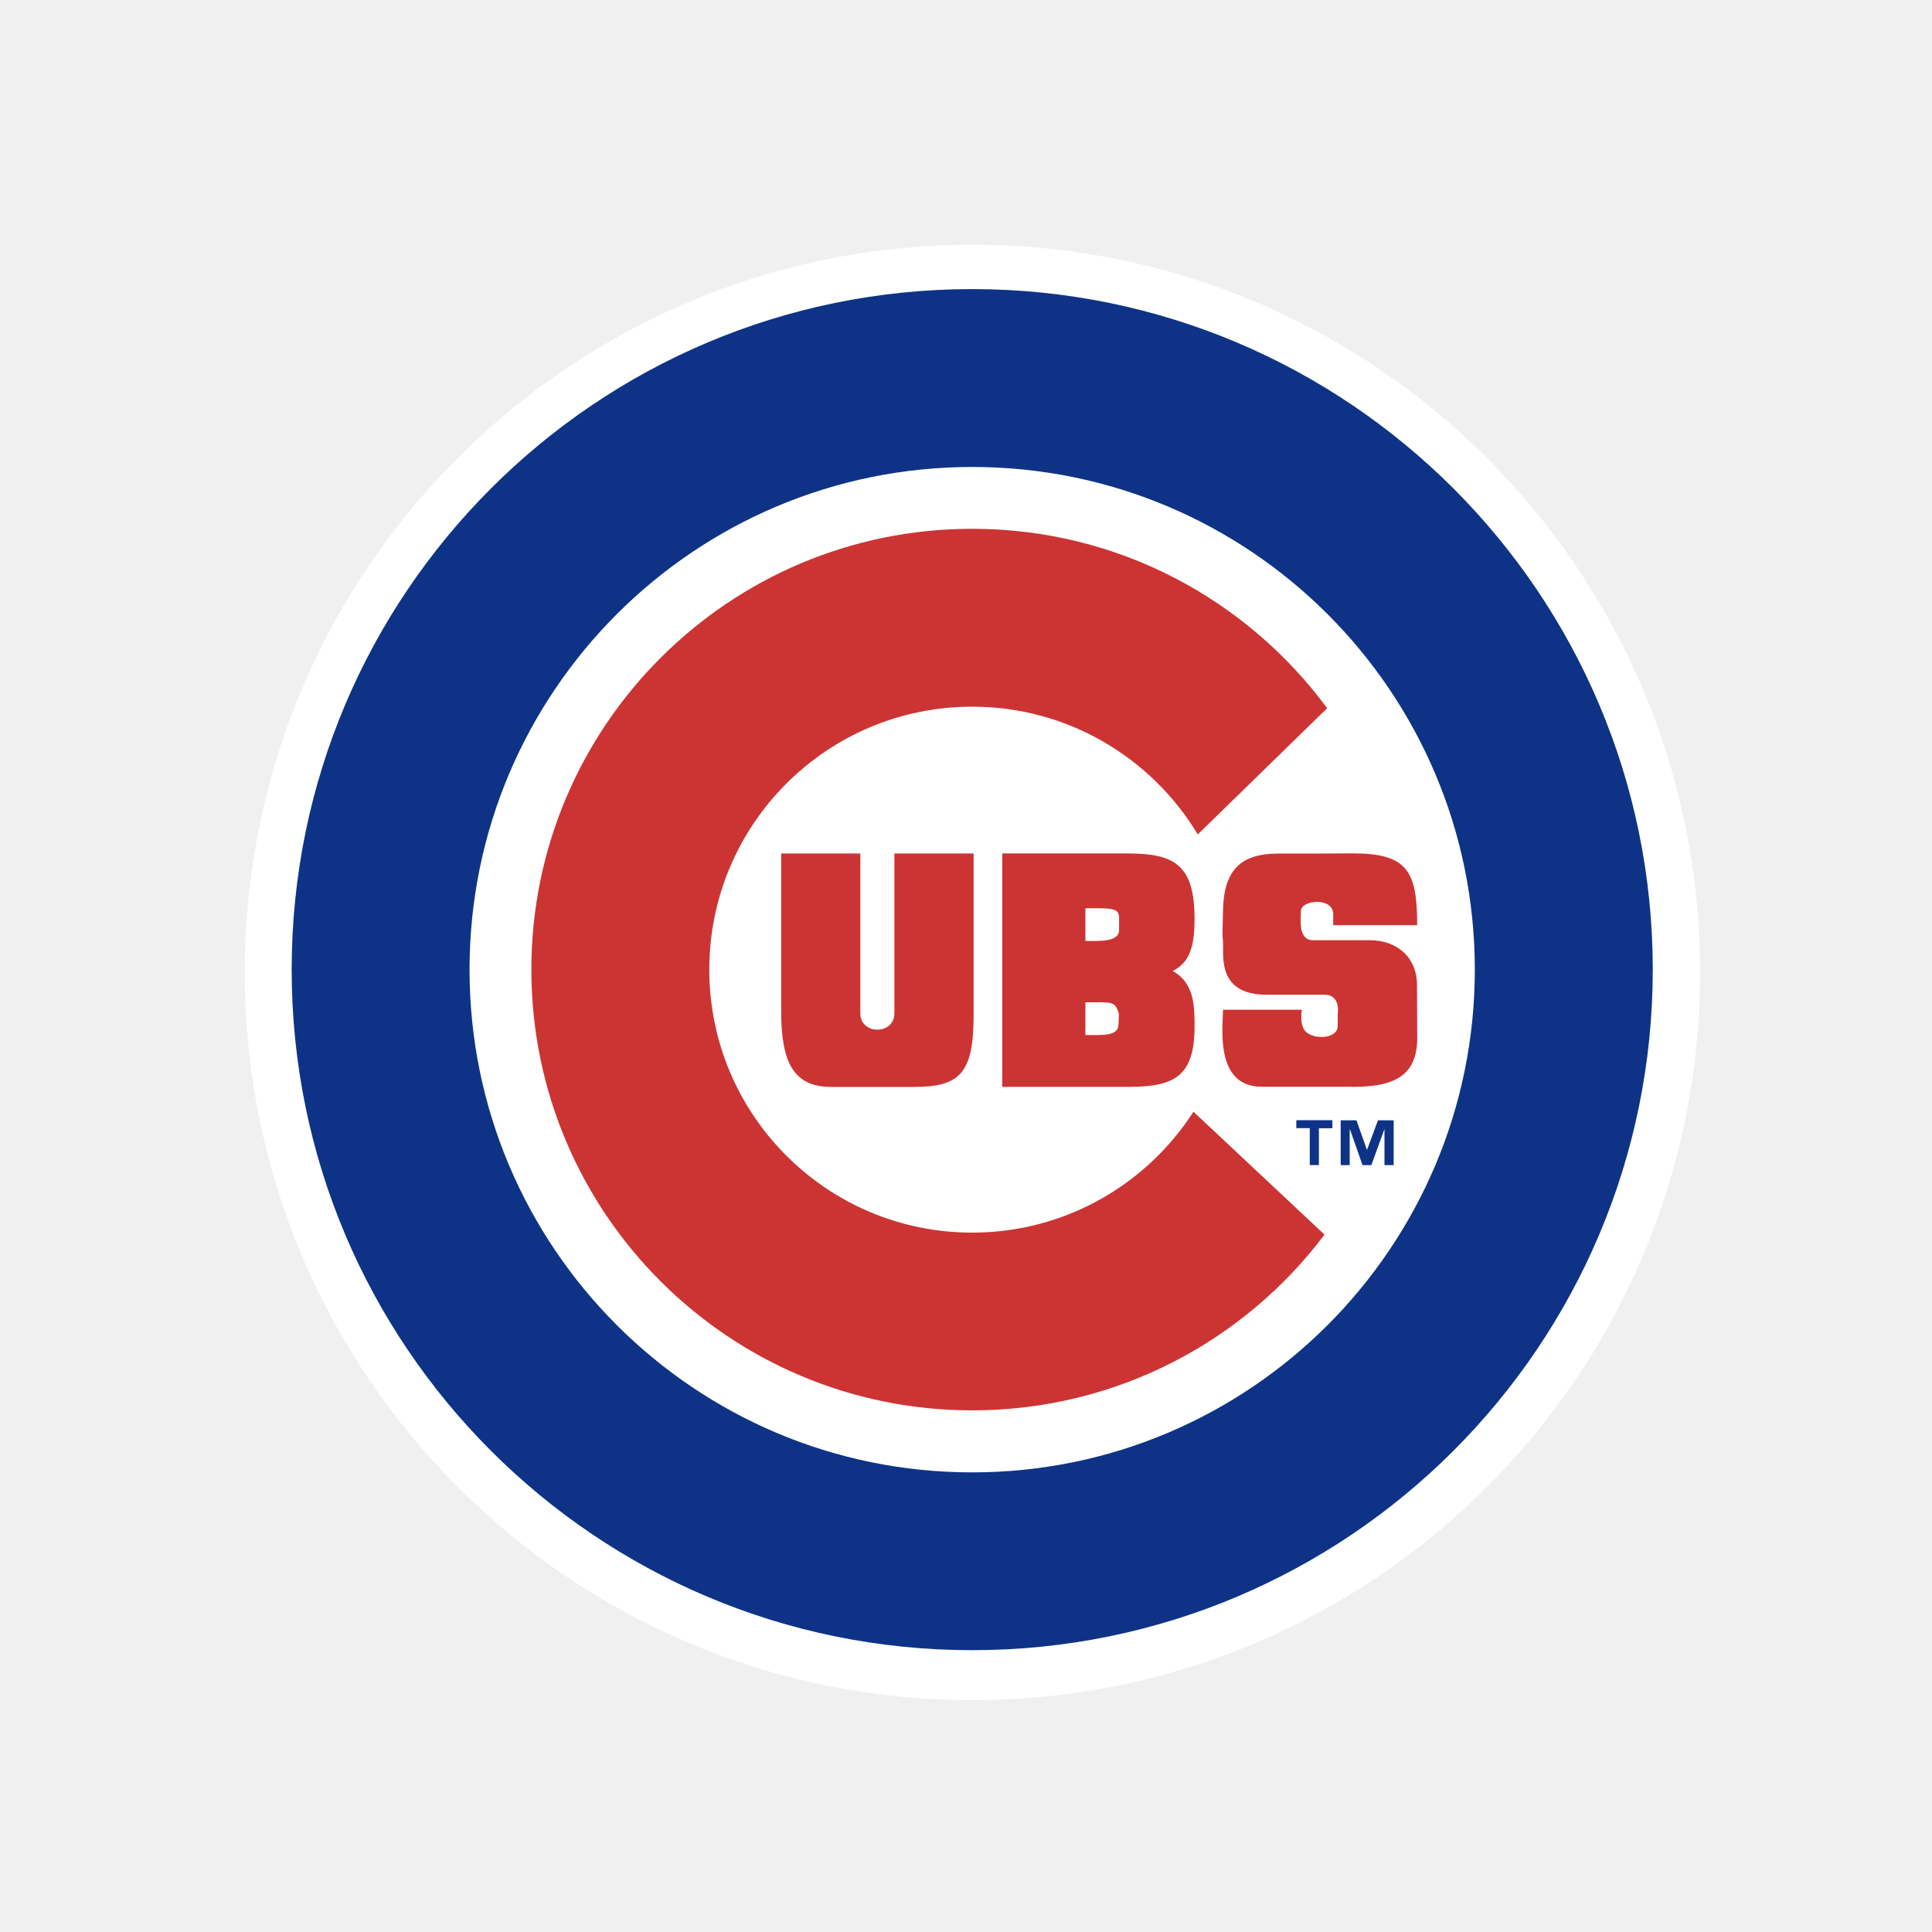
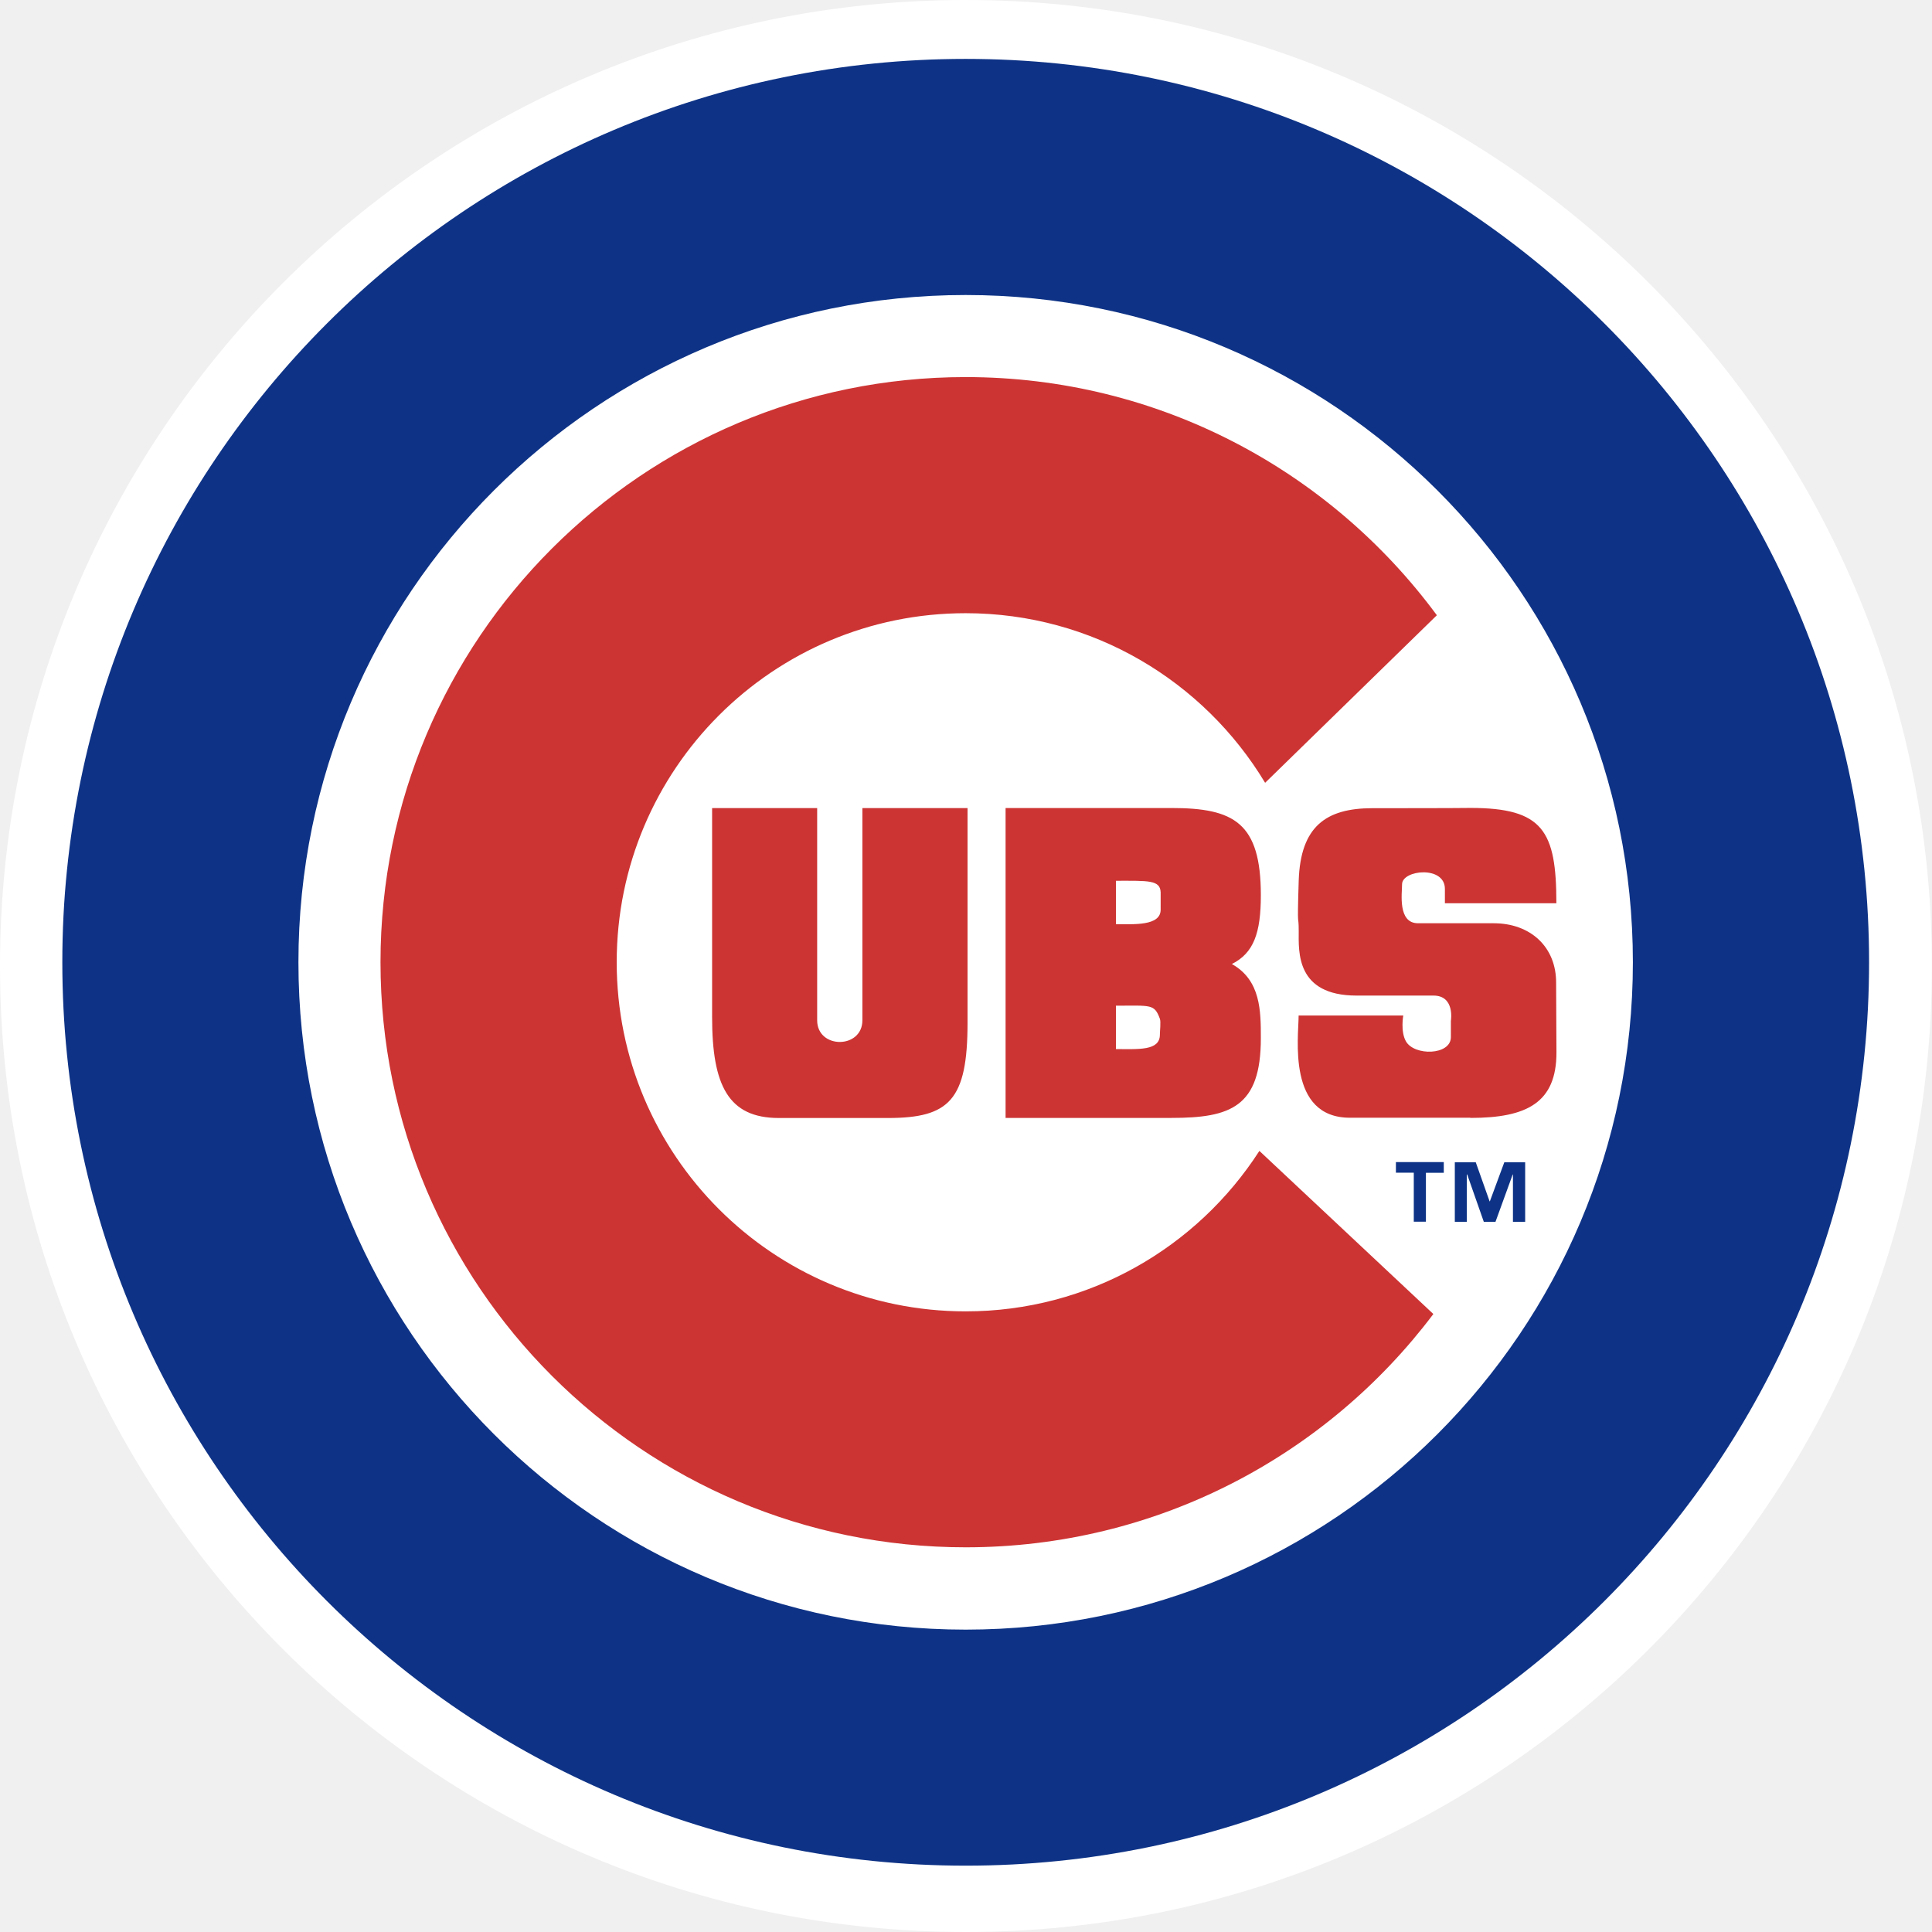
- <svg xmlns="http://www.w3.org/2000/svg" viewBox="0 0 300 300">
+ <svg xmlns="http://www.w3.org/2000/svg" viewBox="38.0 38.0 225.99 226.0">
  <path fill="#fff" d="M38 151C38 88.59 88.59 38 150.98 38s113.01 50.59 113.01 113-50.59 113-113.01 113S38 213.41 38 151" />
  <path fill="#cc3433" d="M209.99 168.75h-14.07c-7.39 0-6.01-9.44-6.01-11.96h12.24s-.34 1.84.3 3c.97 1.76 5.27 1.67 5.27-.47v-1.89s.51-2.97-2.04-2.97h-8.99c-7.13 0-6.77-5.17-6.77-7.51s-.2.42 0-5.94c.21-6.34 3.19-8.47 8.63-8.47 2.26 0 9.5 0 11.46-.03 8.5 0 10.05 2.69 10.05 11.15h-13.04v-1.68c0-2.76-5.01-2.23-5.01-.54 0 1.06-.53 4.56 1.87 4.56h8.86c4.27 0 7.33 2.76 7.29 7.01 0 .72.04 7.4.04 8.11 0 5.85-3.43 7.65-10.05 7.65Zm-71.11-11.4v-24.82h12.3v25.12c0 9.02-2.13 11.13-9.29 11.13H129.1c-5.9 0-7.8-3.81-7.8-11.79v-24.46h12.29v24.82c0 3.38 5.29 3.38 5.29 0m16.75 11.42v-36.25h19.41c7.31 0 10.45 1.72 10.45 10.2 0 4.45-.85 6.77-3.39 8.05 3.39 1.9 3.39 5.51 3.39 8.69 0 8.04-3.56 9.31-10.45 9.31Zm50.04 22.94C193.19 208.28 173.33 219 150.96 219c-37.79 0-68.45-30.66-68.45-68.44s30.65-68.45 68.45-68.45c22.61 0 42.64 10.95 55.12 27.86l-20.09 19.6c-7.15-11.88-20.17-19.84-35.03-19.84-22.55 0-40.82 18.27-40.82 40.83s18.27 40.84 40.82 40.84c14.42 0 27.09-7.48 34.36-18.77Zm-31.9-49.31c-.04-1.48-1.44-1.37-5.23-1.37v5.08c2.12 0 5.23.22 5.23-1.7Zm-.09 14.77c-.65-1.74-1.01-1.53-5.14-1.53v5.08c2.65 0 5.14.22 5.14-1.69 0-.47.13-1.5 0-1.86" />
  <path fill="#0e3386" d="M150.96 44.89c58.36 0 105.68 47.32 105.68 105.67s-47.32 105.68-105.68 105.68S45.29 208.91 45.29 150.56 92.6 44.89 150.96 44.89m78.05 105.67c0-43.11-34.95-78.05-78.05-78.05s-78.05 34.95-78.05 78.05c0 43.11 34.95 78.07 78.05 78.07s78.05-34.96 78.05-78.07m-22.12 24.63h-2.09v5.72h-1.42v-5.73h-2.09v-1.24h5.6Zm8.09 5.73v-5.53h-.03l-2.01 5.53h-1.37l-1.94-5.53h-.05v5.53h-1.4v-6.96h2.45l1.62 4.57h.03l1.69-4.57h2.44v6.96Z" />
</svg>
